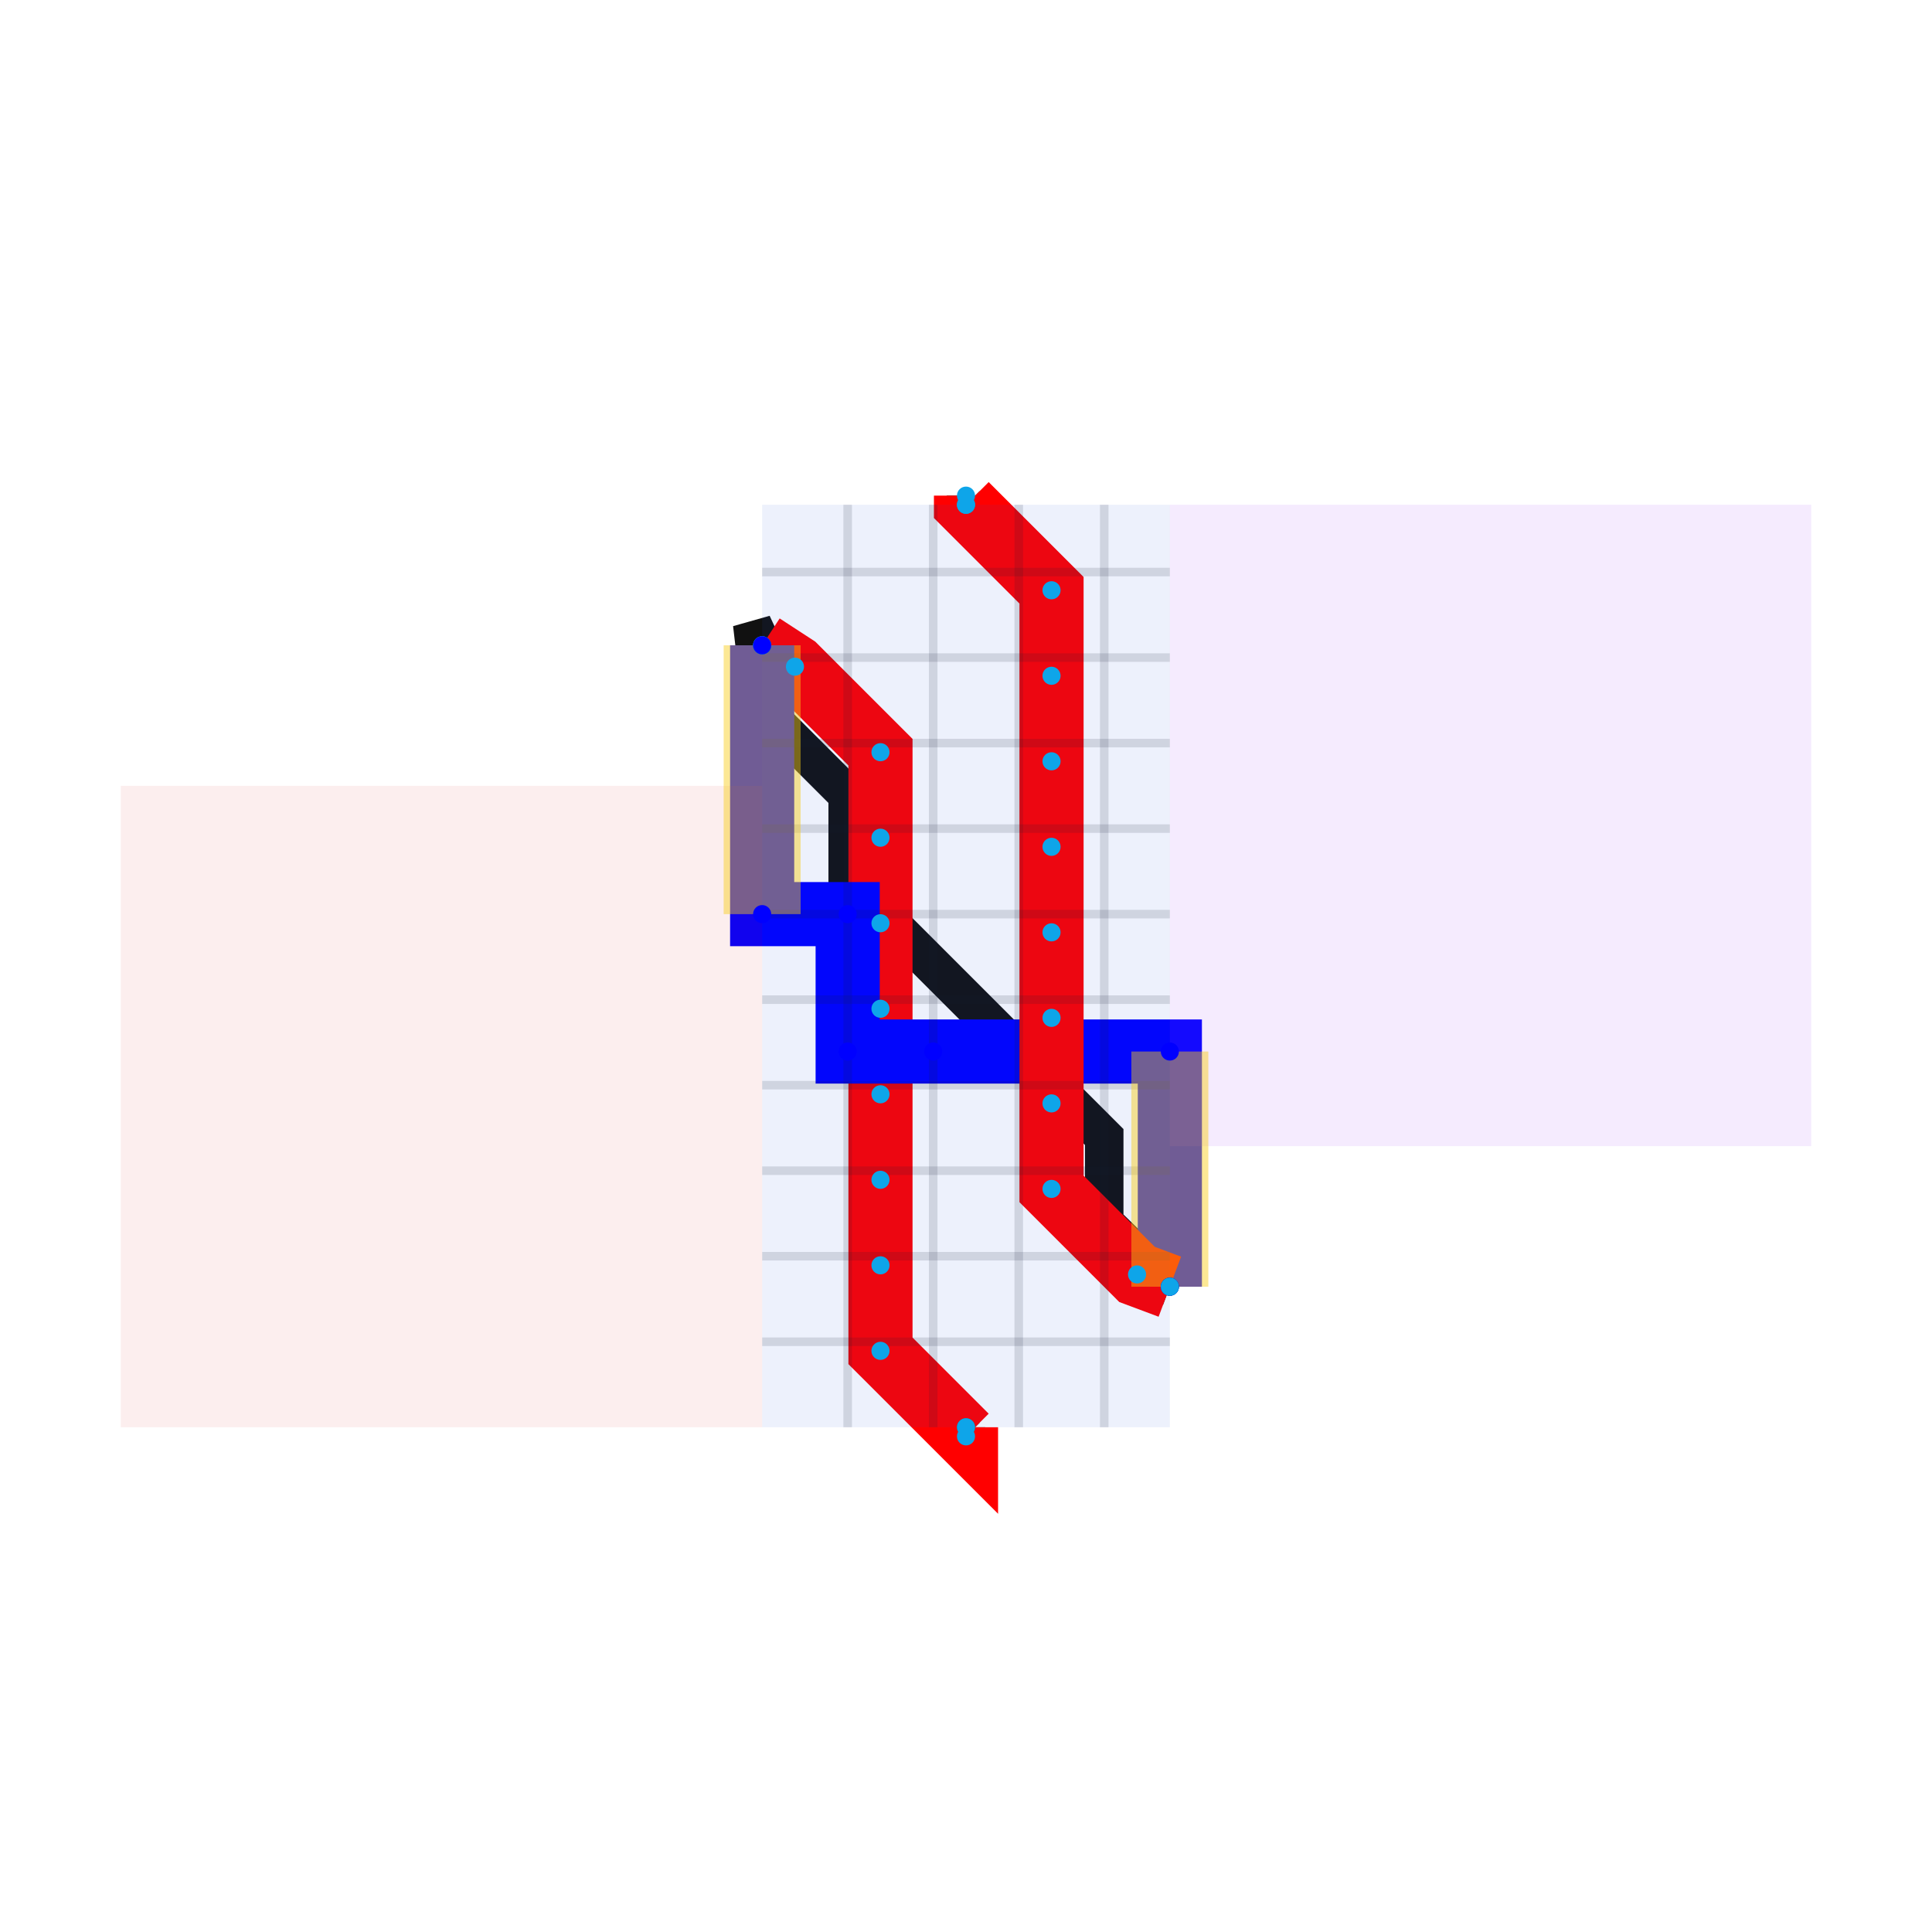
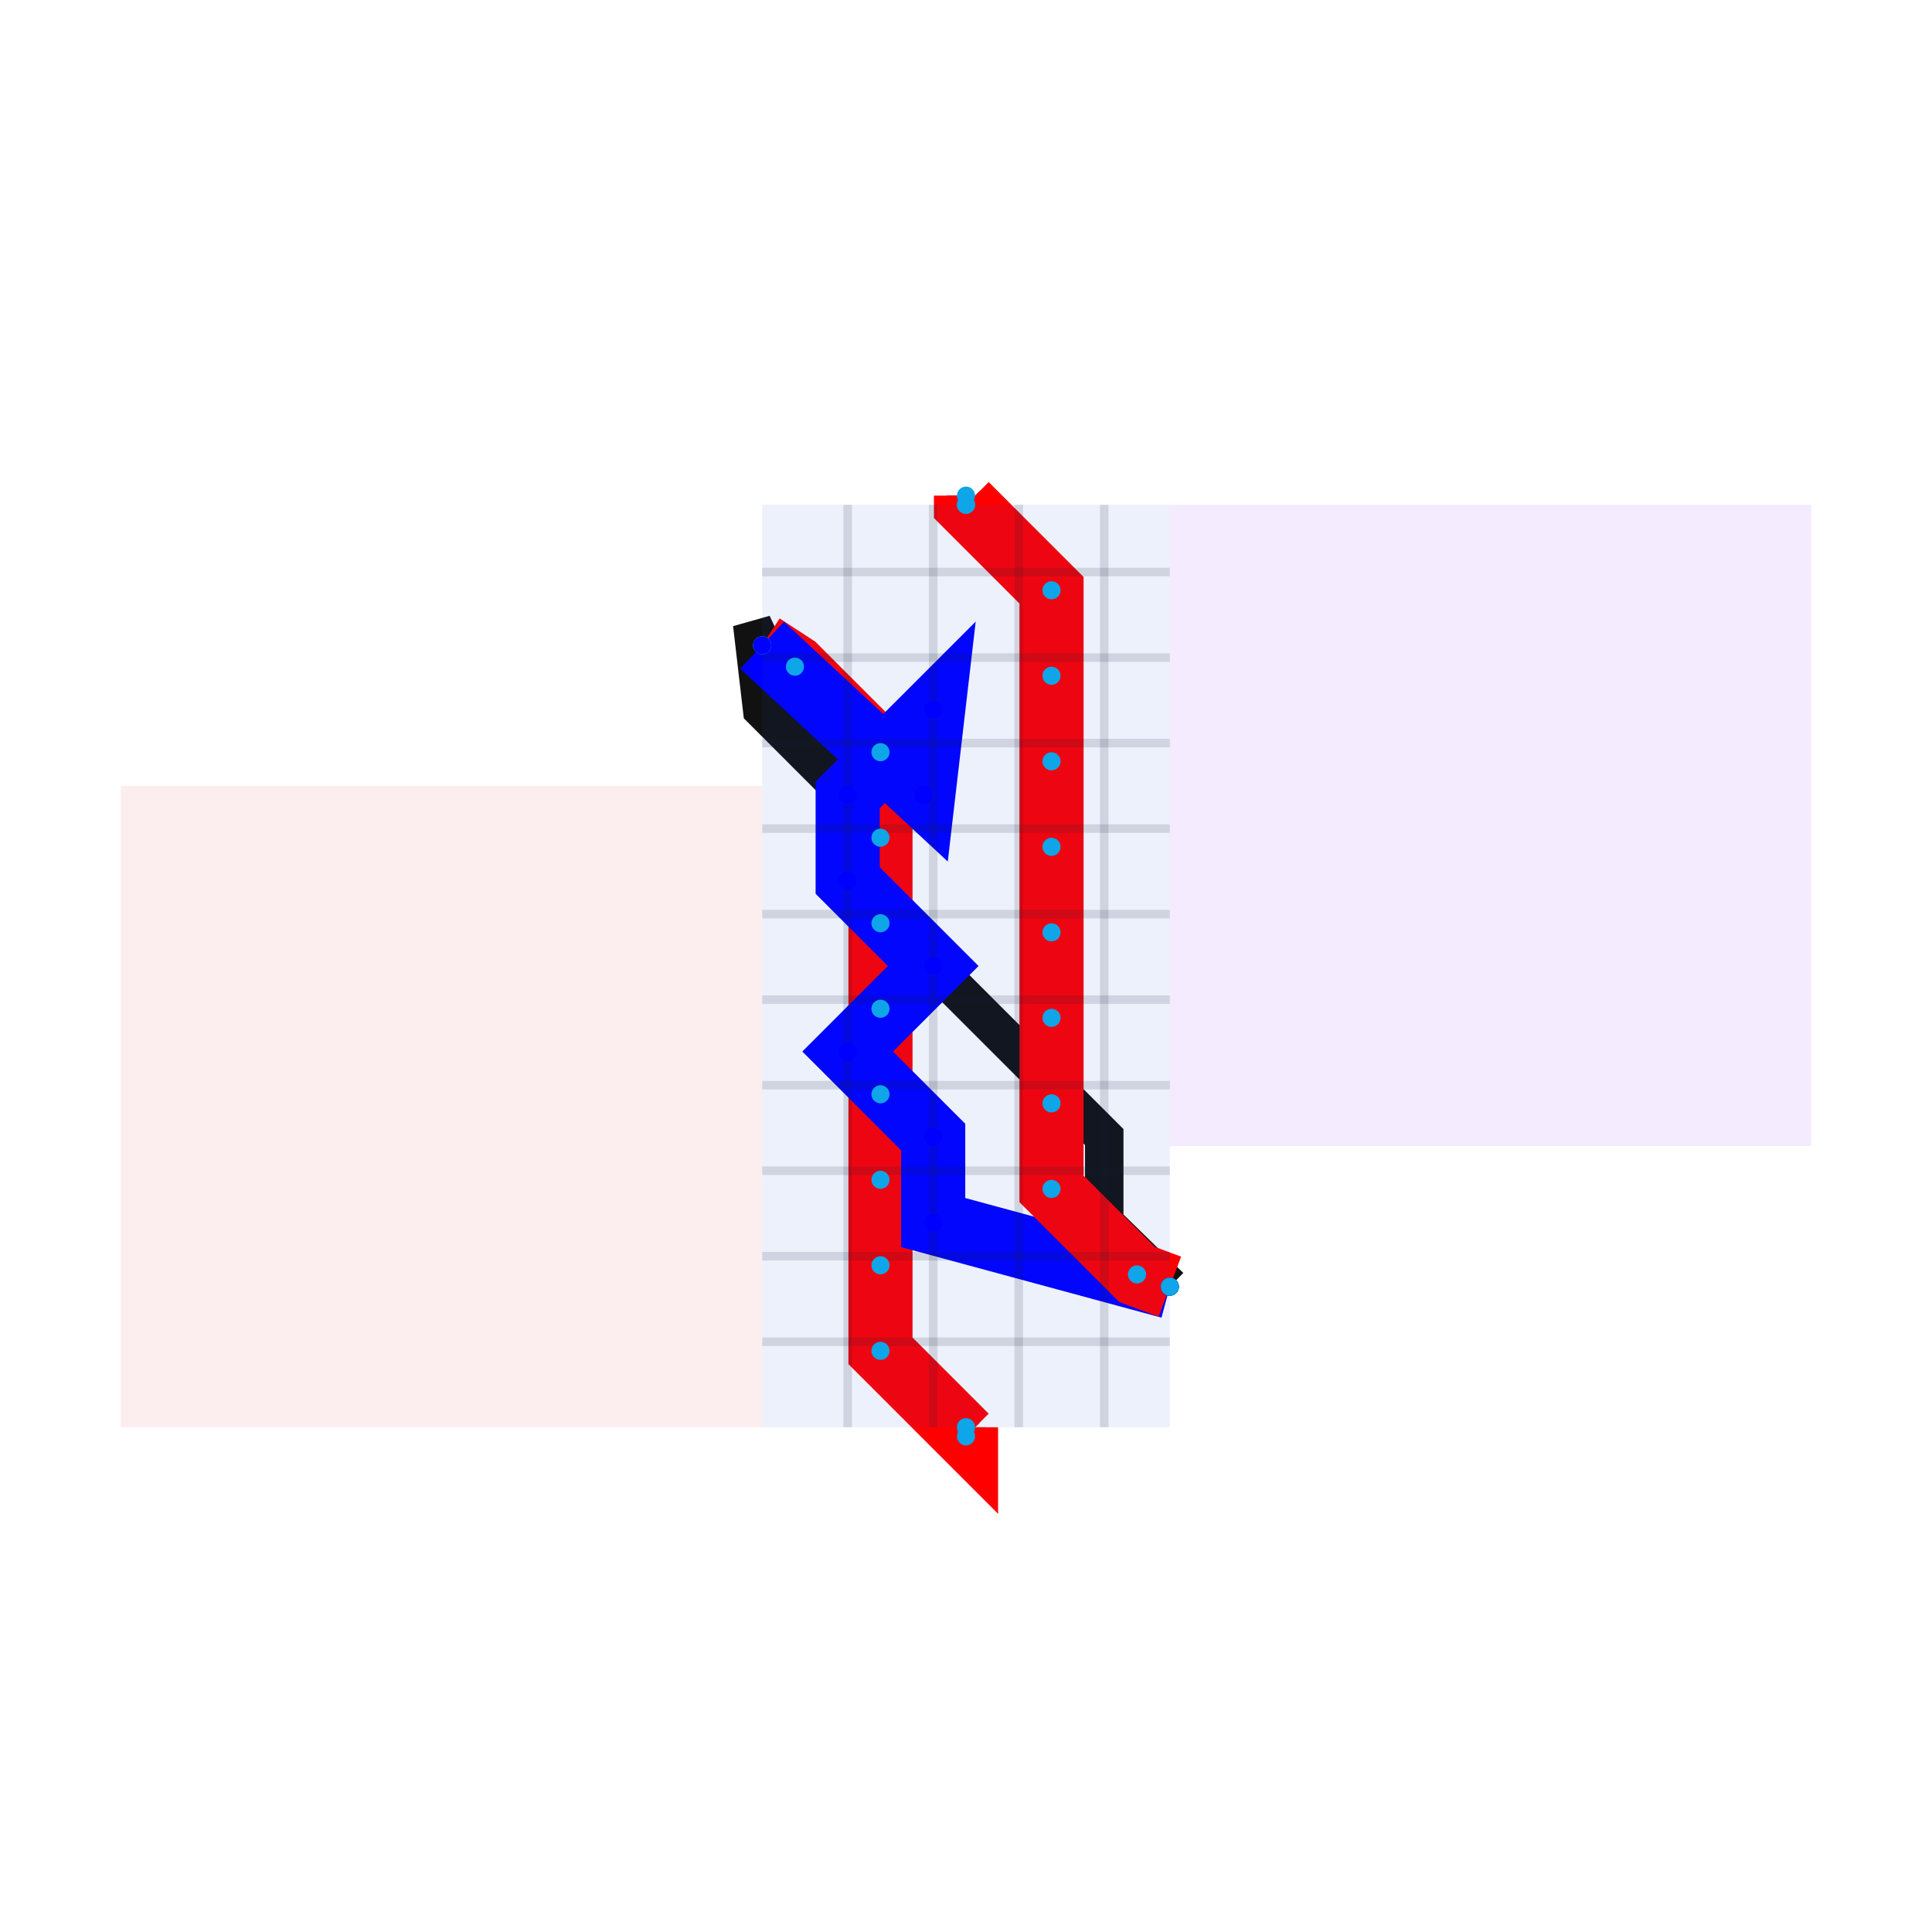
<svg xmlns="http://www.w3.org/2000/svg" width="640" height="640" viewBox="0 0 640 640">
  <rect width="100%" height="100%" fill="white" />
  <g>
    <polyline data-points="8,-7.078700187280202 8,-7.1000000000000005 7.8,-6.9 7.8,-6.7 7.8,-6.5 7.8,-6.3 7.8,-6.1 7.8,-5.8999999999999995 7.8,-5.699999999999999 7.8,-5.499999999999999 7.6,-5.299999999999999 7.523274200612883,-5.25" data-type="line" data-label="original:source_net_15_mst1" points="320,472.796 320,475.813 291.67,447.484 291.67,419.154 291.67,390.824 291.67,362.495 291.67,334.165 291.67,305.835 291.67,277.505 291.67,249.176 263.341,220.846 252.473,213.764" fill="none" stroke="#111111" stroke-width="12.748" />
  </g>
  <g>
    <polyline data-points="7.523274200612883,-5.25 7.5,-5.2 7.523274200612883,-5.4 7.723274200612884,-5.6000000000000005 7.723274200612884,-5.800000000000001 7.923274200612884,-6.000000000000001 8.123274200612883,-6.200000000000001 8.323274200612882,-6.400000000000001 8.323274200612882,-6.600000000000001 8.476725799387117,-6.75" data-type="line" data-label="original:source_net_8_mst2" points="252.473,213.764 249.176,206.681 252.473,235.011 280.802,263.341 280.802,291.67 309.132,320 337.462,348.33 365.791,376.659 365.791,404.989 387.527,426.236" fill="none" stroke="#111111" stroke-width="12.748" />
  </g>
  <g>
    <polyline data-points="8,-4.921299812719798 8,-4.9 8,-4.921299812719798 8.2,-5.121299812719799 8.2,-5.321299812719799 8.2,-5.521299812719799 8.2,-5.721299812719799 8.2,-5.921299812719799 8.2,-6.1212998127197995 8.2,-6.3212998127198 8.2,-6.5212998127198 8.399999999999999,-6.7212998127198 8.476725799387117,-6.75" data-type="line" data-label="original:source_net_17_mst2" points="320,167.204 320,164.187 320,167.204 348.33,195.534 348.33,223.863 348.33,252.193 348.33,280.523 348.33,308.852 348.33,337.182 348.33,365.512 348.33,393.841 376.659,422.171 387.527,426.236" fill="none" stroke="#111111" stroke-width="12.748" />
  </g>
  <g>
    <polyline data-points="8,-7.078700187280202 8,-7.1000000000000005 7.8,-6.9 7.8,-6.7 7.8,-6.5 7.8,-6.3 7.8,-6.1 7.8,-5.8999999999999995 7.8,-5.699999999999999 7.8,-5.499999999999999 7.6,-5.299999999999999 7.523274200612883,-5.25" data-type="line" data-label="source_net_15_mst1" points="320,472.796 320,475.813 291.67,447.484 291.67,419.154 291.67,390.824 291.67,362.495 291.67,334.165 291.67,305.835 291.67,277.505 291.67,249.176 263.341,220.846 252.473,213.764" fill="none" stroke="#FF0000" stroke-width="21.247" />
  </g>
  <g>
-     <polyline data-points="7.523274200612883,-5.25 7.523274200613,-5.87870018728 7.723274200613,-5.87870018728 7.723274200613,-6.200000000000001 7.923274200612884,-6.200000000000001 8.476725799387117,-6.200000000000001 8.476725799387117,-6.75" data-type="line" data-label="source_net_8_mst2" points="252.473,213.764 252.473,302.818 280.802,302.818 280.802,348.33 309.132,348.33 387.527,348.33 387.527,426.236" fill="none" stroke="#0000FF" stroke-width="21.247" />
+     <polyline data-points="7.523274200612883,-5.25 7.9,-5.6000000000000005 7.923274200612884,-5.4 7.723274200612883,-5.6000000000000005 7.723274200612883,-5.800000000000001 7.923274200612884,-6.000000000000001 7.723274200612883,-6.200000000000001 7.923274200612882,-6.400000000000001 7.923274200612882,-6.600000000000001 8.476725799387117,-6.75" data-type="line" data-label="source_net_8_mst2" points="252.473,213.764 305.835,263.341 309.132,235.011 280.802,263.341 280.802,291.67 309.132,320 280.802,348.33 309.132,376.659 309.132,404.989 387.527,426.236" fill="none" stroke="#0000FF" stroke-width="21.247" />
  </g>
  <g>
    <polyline data-points="8,-4.921299812719798 8,-4.9 8,-4.921299812719798 8.2,-5.121299812719799 8.2,-5.321299812719799 8.2,-5.521299812719799 8.2,-5.721299812719799 8.2,-5.921299812719799 8.2,-6.1212998127197995 8.2,-6.3212998127198 8.2,-6.5212998127198 8.399999999999999,-6.7212998127198 8.476725799387117,-6.75" data-type="line" data-label="source_net_17_mst2" points="320,167.204 320,164.187 320,167.204 348.33,195.534 348.33,223.863 348.33,252.193 348.33,280.523 348.33,308.852 348.33,337.182 348.33,365.512 348.33,393.841 376.659,422.171 387.527,426.236" fill="none" stroke="#FF0000" stroke-width="21.247" />
  </g>
  <g>
    <polyline data-points="7.723274200612884,-7.078700187280202 7.723274200612884,-4.921299812719798" data-type="line" data-label="grid:v" points="280.802,472.796 280.802,167.204" fill="none" stroke="rgba(15, 23, 42, 0.14)" stroke-width="2.833" />
  </g>
  <g>
    <polyline data-points="7.923274200612884,-7.078700187280202 7.923274200612884,-4.921299812719798" data-type="line" data-label="grid:v" points="309.132,472.796 309.132,167.204" fill="none" stroke="rgba(15, 23, 42, 0.14)" stroke-width="2.833" />
  </g>
  <g>
    <polyline data-points="8.123274200612883,-7.078700187280202 8.123274200612883,-4.921299812719798" data-type="line" data-label="grid:v" points="337.462,472.796 337.462,167.204" fill="none" stroke="rgba(15, 23, 42, 0.14)" stroke-width="2.833" />
  </g>
  <g>
    <polyline data-points="8.323274200612882,-7.078700187280202 8.323274200612882,-4.921299812719798" data-type="line" data-label="grid:v" points="365.791,472.796 365.791,167.204" fill="none" stroke="rgba(15, 23, 42, 0.14)" stroke-width="2.833" />
  </g>
  <g>
    <polyline data-points="7.523274200612883,-6.878700187280201 8.476725799387117,-6.878700187280201" data-type="line" data-label="grid:h" points="252.473,444.466 387.527,444.466" fill="none" stroke="rgba(15, 23, 42, 0.14)" stroke-width="2.833" />
  </g>
  <g>
    <polyline data-points="7.523274200612883,-6.678700187280201 8.476725799387117,-6.678700187280201" data-type="line" data-label="grid:h" points="252.473,416.137 387.527,416.137" fill="none" stroke="rgba(15, 23, 42, 0.14)" stroke-width="2.833" />
  </g>
  <g>
    <polyline data-points="7.523274200612883,-6.478700187280201 8.476725799387117,-6.478700187280201" data-type="line" data-label="grid:h" points="252.473,387.807 387.527,387.807" fill="none" stroke="rgba(15, 23, 42, 0.14)" stroke-width="2.833" />
  </g>
  <g>
    <polyline data-points="7.523274200612883,-6.278700187280201 8.476725799387117,-6.278700187280201" data-type="line" data-label="grid:h" points="252.473,359.477 387.527,359.477" fill="none" stroke="rgba(15, 23, 42, 0.14)" stroke-width="2.833" />
  </g>
  <g>
    <polyline data-points="7.523274200612883,-6.078700187280201 8.476725799387117,-6.078700187280201" data-type="line" data-label="grid:h" points="252.473,331.148 387.527,331.148" fill="none" stroke="rgba(15, 23, 42, 0.14)" stroke-width="2.833" />
  </g>
  <g>
    <polyline data-points="7.523274200612883,-5.8787001872802005 8.476725799387117,-5.8787001872802005" data-type="line" data-label="grid:h" points="252.473,302.818 387.527,302.818" fill="none" stroke="rgba(15, 23, 42, 0.14)" stroke-width="2.833" />
  </g>
  <g>
    <polyline data-points="7.523274200612883,-5.6787001872802 8.476725799387117,-5.6787001872802" data-type="line" data-label="grid:h" points="252.473,274.488 387.527,274.488" fill="none" stroke="rgba(15, 23, 42, 0.14)" stroke-width="2.833" />
  </g>
  <g>
    <polyline data-points="7.523274200612883,-5.4787001872802 8.476725799387117,-5.4787001872802" data-type="line" data-label="grid:h" points="252.473,246.159 387.527,246.159" fill="none" stroke="rgba(15, 23, 42, 0.14)" stroke-width="2.833" />
  </g>
  <g>
    <polyline data-points="7.523274200612883,-5.2787001872802 8.476725799387117,-5.2787001872802" data-type="line" data-label="grid:h" points="252.473,217.829 387.527,217.829" fill="none" stroke="rgba(15, 23, 42, 0.14)" stroke-width="2.833" />
  </g>
  <g>
    <polyline data-points="7.523274200612883,-5.0787001872802 8.476725799387117,-5.0787001872802" data-type="line" data-label="grid:h" points="252.473,189.499 387.527,189.499" fill="none" stroke="rgba(15, 23, 42, 0.14)" stroke-width="2.833" />
  </g>
  <g>
    <rect data-type="rect" data-label="cmn_68" data-x="8" data-y="-6" x="252.473" y="167.204" width="135.055" height="305.592" fill="rgba(29, 78, 216, 0.08)" stroke="#1d4ed8" stroke-width="0.007" />
  </g>
  <g>
    <rect data-type="rect" data-label="obstacle:oval:0" data-x="9.226725799387117" data-y="-5.671299812719798" x="387.527" y="167.204" width="212.473" height="212.473" fill="rgba(168, 85, 247, 0.12)" stroke="#a855f7" stroke-width="0.007" />
  </g>
  <g>
    <rect data-type="rect" data-label="obstacle:rect:1" data-x="6.773274200612883" data-y="-6.328700187280202" x="40" y="260.324" width="212.473" height="212.473" fill="rgba(220, 38, 38, 0.08)" stroke="#dc2626" stroke-width="0.007" />
  </g>
  <g>
-     <rect data-type="rect" data-label="boundary-hit:1:0" data-x="7.523274200612942" data-y="-5.56435009364" x="239.724" y="213.764" width="25.497" height="89.054" fill="rgba(250, 204, 21, 0.45)" stroke="#b45309" stroke-width="0.007" />
-   </g>
-   <g>
-     <rect data-type="rect" data-label="boundary-hit:1:5" data-x="8.476725799387117" data-y="-6.4750000000000005" x="374.779" y="348.33" width="25.497" height="77.907" fill="rgba(250, 204, 21, 0.45)" stroke="#b45309" stroke-width="0.007" />
-   </g>
-   <g>
    <circle data-type="point" data-label="source_net_17_mst2" data-x="8" data-y="-4.921299812719798" cx="320" cy="167.204" r="3" fill="#0f766e" />
  </g>
  <g>
    <circle data-type="point" data-label="source_net_17_mst2" data-x="8.476725799387117" data-y="-6.75" cx="387.527" cy="426.236" r="3" fill="#0f766e" />
  </g>
  <g>
    <circle data-type="point" data-label="source_net_8_mst2" data-x="7.523274200612883" data-y="-5.25" cx="252.473" cy="213.764" r="3" fill="#0f766e" />
  </g>
  <g>
    <circle data-type="point" data-label="source_net_8_mst2" data-x="8.476725799387117" data-y="-6.75" cx="387.527" cy="426.236" r="3" fill="#0f766e" />
  </g>
  <g>
    <circle data-type="point" data-label="source_net_15_mst1" data-x="8" data-y="-7.078700187280202" cx="320" cy="472.796" r="3" fill="#0f766e" />
  </g>
  <g>
    <circle data-type="point" data-label="source_net_15_mst1" data-x="7.523274200612883" data-y="-5.25" cx="252.473" cy="213.764" r="3" fill="#0f766e" />
  </g>
  <g>
    <circle data-type="point" data-label="" data-x="8" data-y="-7.078700187280202" cx="320" cy="472.796" r="3" fill="#0ea5e9" />
  </g>
  <g>
    <circle data-type="point" data-label="" data-x="8" data-y="-7.1000000000000005" cx="320" cy="475.813" r="3" fill="#0ea5e9" />
  </g>
  <g>
    <circle data-type="point" data-label="" data-x="7.8" data-y="-6.9" cx="291.67" cy="447.484" r="3" fill="#0ea5e9" />
  </g>
  <g>
    <circle data-type="point" data-label="" data-x="7.8" data-y="-6.7" cx="291.67" cy="419.154" r="3" fill="#0ea5e9" />
  </g>
  <g>
    <circle data-type="point" data-label="" data-x="7.8" data-y="-6.5" cx="291.67" cy="390.824" r="3" fill="#0ea5e9" />
  </g>
  <g>
    <circle data-type="point" data-label="" data-x="7.8" data-y="-6.3" cx="291.67" cy="362.495" r="3" fill="#0ea5e9" />
  </g>
  <g>
    <circle data-type="point" data-label="" data-x="7.8" data-y="-6.1" cx="291.67" cy="334.165" r="3" fill="#0ea5e9" />
  </g>
  <g>
    <circle data-type="point" data-label="" data-x="7.8" data-y="-5.8999999999999995" cx="291.67" cy="305.835" r="3" fill="#0ea5e9" />
  </g>
  <g>
    <circle data-type="point" data-label="" data-x="7.8" data-y="-5.699999999999999" cx="291.67" cy="277.505" r="3" fill="#0ea5e9" />
  </g>
  <g>
    <circle data-type="point" data-label="" data-x="7.8" data-y="-5.499999999999999" cx="291.67" cy="249.176" r="3" fill="#0ea5e9" />
  </g>
  <g>
    <circle data-type="point" data-label="" data-x="7.6" data-y="-5.299999999999999" cx="263.341" cy="220.846" r="3" fill="#0ea5e9" />
  </g>
  <g>
    <circle data-type="point" data-label="" data-x="7.523274200612883" data-y="-5.25" cx="252.473" cy="213.764" r="3" fill="#0ea5e9" />
  </g>
  <g>
    <circle data-type="point" data-label="" data-x="7.523274200612883" data-y="-5.25" cx="252.473" cy="213.764" r="3" fill="#0000FF" />
  </g>
  <g>
-     <circle data-type="point" data-label="" data-x="7.523274200613" data-y="-5.87870018728" cx="252.473" cy="302.818" r="3" fill="#0000FF" />
-   </g>
-   <g>
-     <circle data-type="point" data-label="" data-x="7.723274200613" data-y="-5.87870018728" cx="280.802" cy="302.818" r="3" fill="#0000FF" />
-   </g>
-   <g>
-     <circle data-type="point" data-label="" data-x="7.723274200613" data-y="-6.200000000000001" cx="280.802" cy="348.33" r="3" fill="#0000FF" />
-   </g>
-   <g>
-     <circle data-type="point" data-label="" data-x="7.923274200612884" data-y="-6.200000000000001" cx="309.132" cy="348.33" r="3" fill="#0000FF" />
-   </g>
-   <g>
-     <circle data-type="point" data-label="" data-x="8.476725799387117" data-y="-6.200000000000001" cx="387.527" cy="348.33" r="3" fill="#0000FF" />
+     <circle data-type="point" data-label="" data-x="7.9" data-y="-5.6000000000000005" cx="305.835" cy="263.341" r="3" fill="#0000FF" />
+   </g>
+   <g>
+     <circle data-type="point" data-label="" data-x="7.923274200612884" data-y="-5.4" cx="309.132" cy="235.011" r="3" fill="#0000FF" />
+   </g>
+   <g>
+     <circle data-type="point" data-label="" data-x="7.723274200612883" data-y="-5.6000000000000005" cx="280.802" cy="263.341" r="3" fill="#0000FF" />
+   </g>
+   <g>
+     <circle data-type="point" data-label="" data-x="7.723274200612883" data-y="-5.800000000000001" cx="280.802" cy="291.67" r="3" fill="#0000FF" />
+   </g>
+   <g>
+     <circle data-type="point" data-label="" data-x="7.923274200612884" data-y="-6.000000000000001" cx="309.132" cy="320" r="3" fill="#0000FF" />
+   </g>
+   <g>
+     <circle data-type="point" data-label="" data-x="7.723274200612883" data-y="-6.200000000000001" cx="280.802" cy="348.33" r="3" fill="#0000FF" />
+   </g>
+   <g>
+     <circle data-type="point" data-label="" data-x="7.923274200612882" data-y="-6.400000000000001" cx="309.132" cy="376.659" r="3" fill="#0000FF" />
+   </g>
+   <g>
+     <circle data-type="point" data-label="" data-x="7.923274200612882" data-y="-6.600000000000001" cx="309.132" cy="404.989" r="3" fill="#0000FF" />
  </g>
  <g>
    <circle data-type="point" data-label="" data-x="8.476725799387117" data-y="-6.75" cx="387.527" cy="426.236" r="3" fill="#0000FF" />
  </g>
  <g>
    <circle data-type="point" data-label="" data-x="8" data-y="-4.921299812719798" cx="320" cy="167.204" r="3" fill="#0ea5e9" />
  </g>
  <g>
    <circle data-type="point" data-label="" data-x="8" data-y="-4.9" cx="320" cy="164.187" r="3" fill="#0ea5e9" />
  </g>
  <g>
    <circle data-type="point" data-label="" data-x="8" data-y="-4.921299812719798" cx="320" cy="167.204" r="3" fill="#0ea5e9" />
  </g>
  <g>
    <circle data-type="point" data-label="" data-x="8.2" data-y="-5.121299812719799" cx="348.33" cy="195.534" r="3" fill="#0ea5e9" />
  </g>
  <g>
    <circle data-type="point" data-label="" data-x="8.2" data-y="-5.321299812719799" cx="348.33" cy="223.863" r="3" fill="#0ea5e9" />
  </g>
  <g>
    <circle data-type="point" data-label="" data-x="8.2" data-y="-5.521299812719799" cx="348.33" cy="252.193" r="3" fill="#0ea5e9" />
  </g>
  <g>
    <circle data-type="point" data-label="" data-x="8.2" data-y="-5.721299812719799" cx="348.33" cy="280.523" r="3" fill="#0ea5e9" />
  </g>
  <g>
    <circle data-type="point" data-label="" data-x="8.2" data-y="-5.921299812719799" cx="348.33" cy="308.852" r="3" fill="#0ea5e9" />
  </g>
  <g>
    <circle data-type="point" data-label="" data-x="8.2" data-y="-6.1212998127197995" cx="348.33" cy="337.182" r="3" fill="#0ea5e9" />
  </g>
  <g>
    <circle data-type="point" data-label="" data-x="8.2" data-y="-6.3212998127198" cx="348.33" cy="365.512" r="3" fill="#0ea5e9" />
  </g>
  <g>
    <circle data-type="point" data-label="" data-x="8.2" data-y="-6.5212998127198" cx="348.33" cy="393.841" r="3" fill="#0ea5e9" />
  </g>
  <g>
    <circle data-type="point" data-label="" data-x="8.399999999999999" data-y="-6.7212998127198" cx="376.659" cy="422.171" r="3" fill="#0ea5e9" />
  </g>
  <g>
    <circle data-type="point" data-label="" data-x="8.476725799387117" data-y="-6.75" cx="387.527" cy="426.236" r="3" fill="#0ea5e9" />
  </g>
  <g id="crosshair" style="display: none">
    <line id="crosshair-h" y1="0" y2="640" stroke="#666" stroke-width="0.5" />
    <line id="crosshair-v" x1="0" x2="640" stroke="#666" stroke-width="0.5" />
    <text id="coordinates" font-family="monospace" font-size="12" fill="#666" />
  </g>
</svg>
